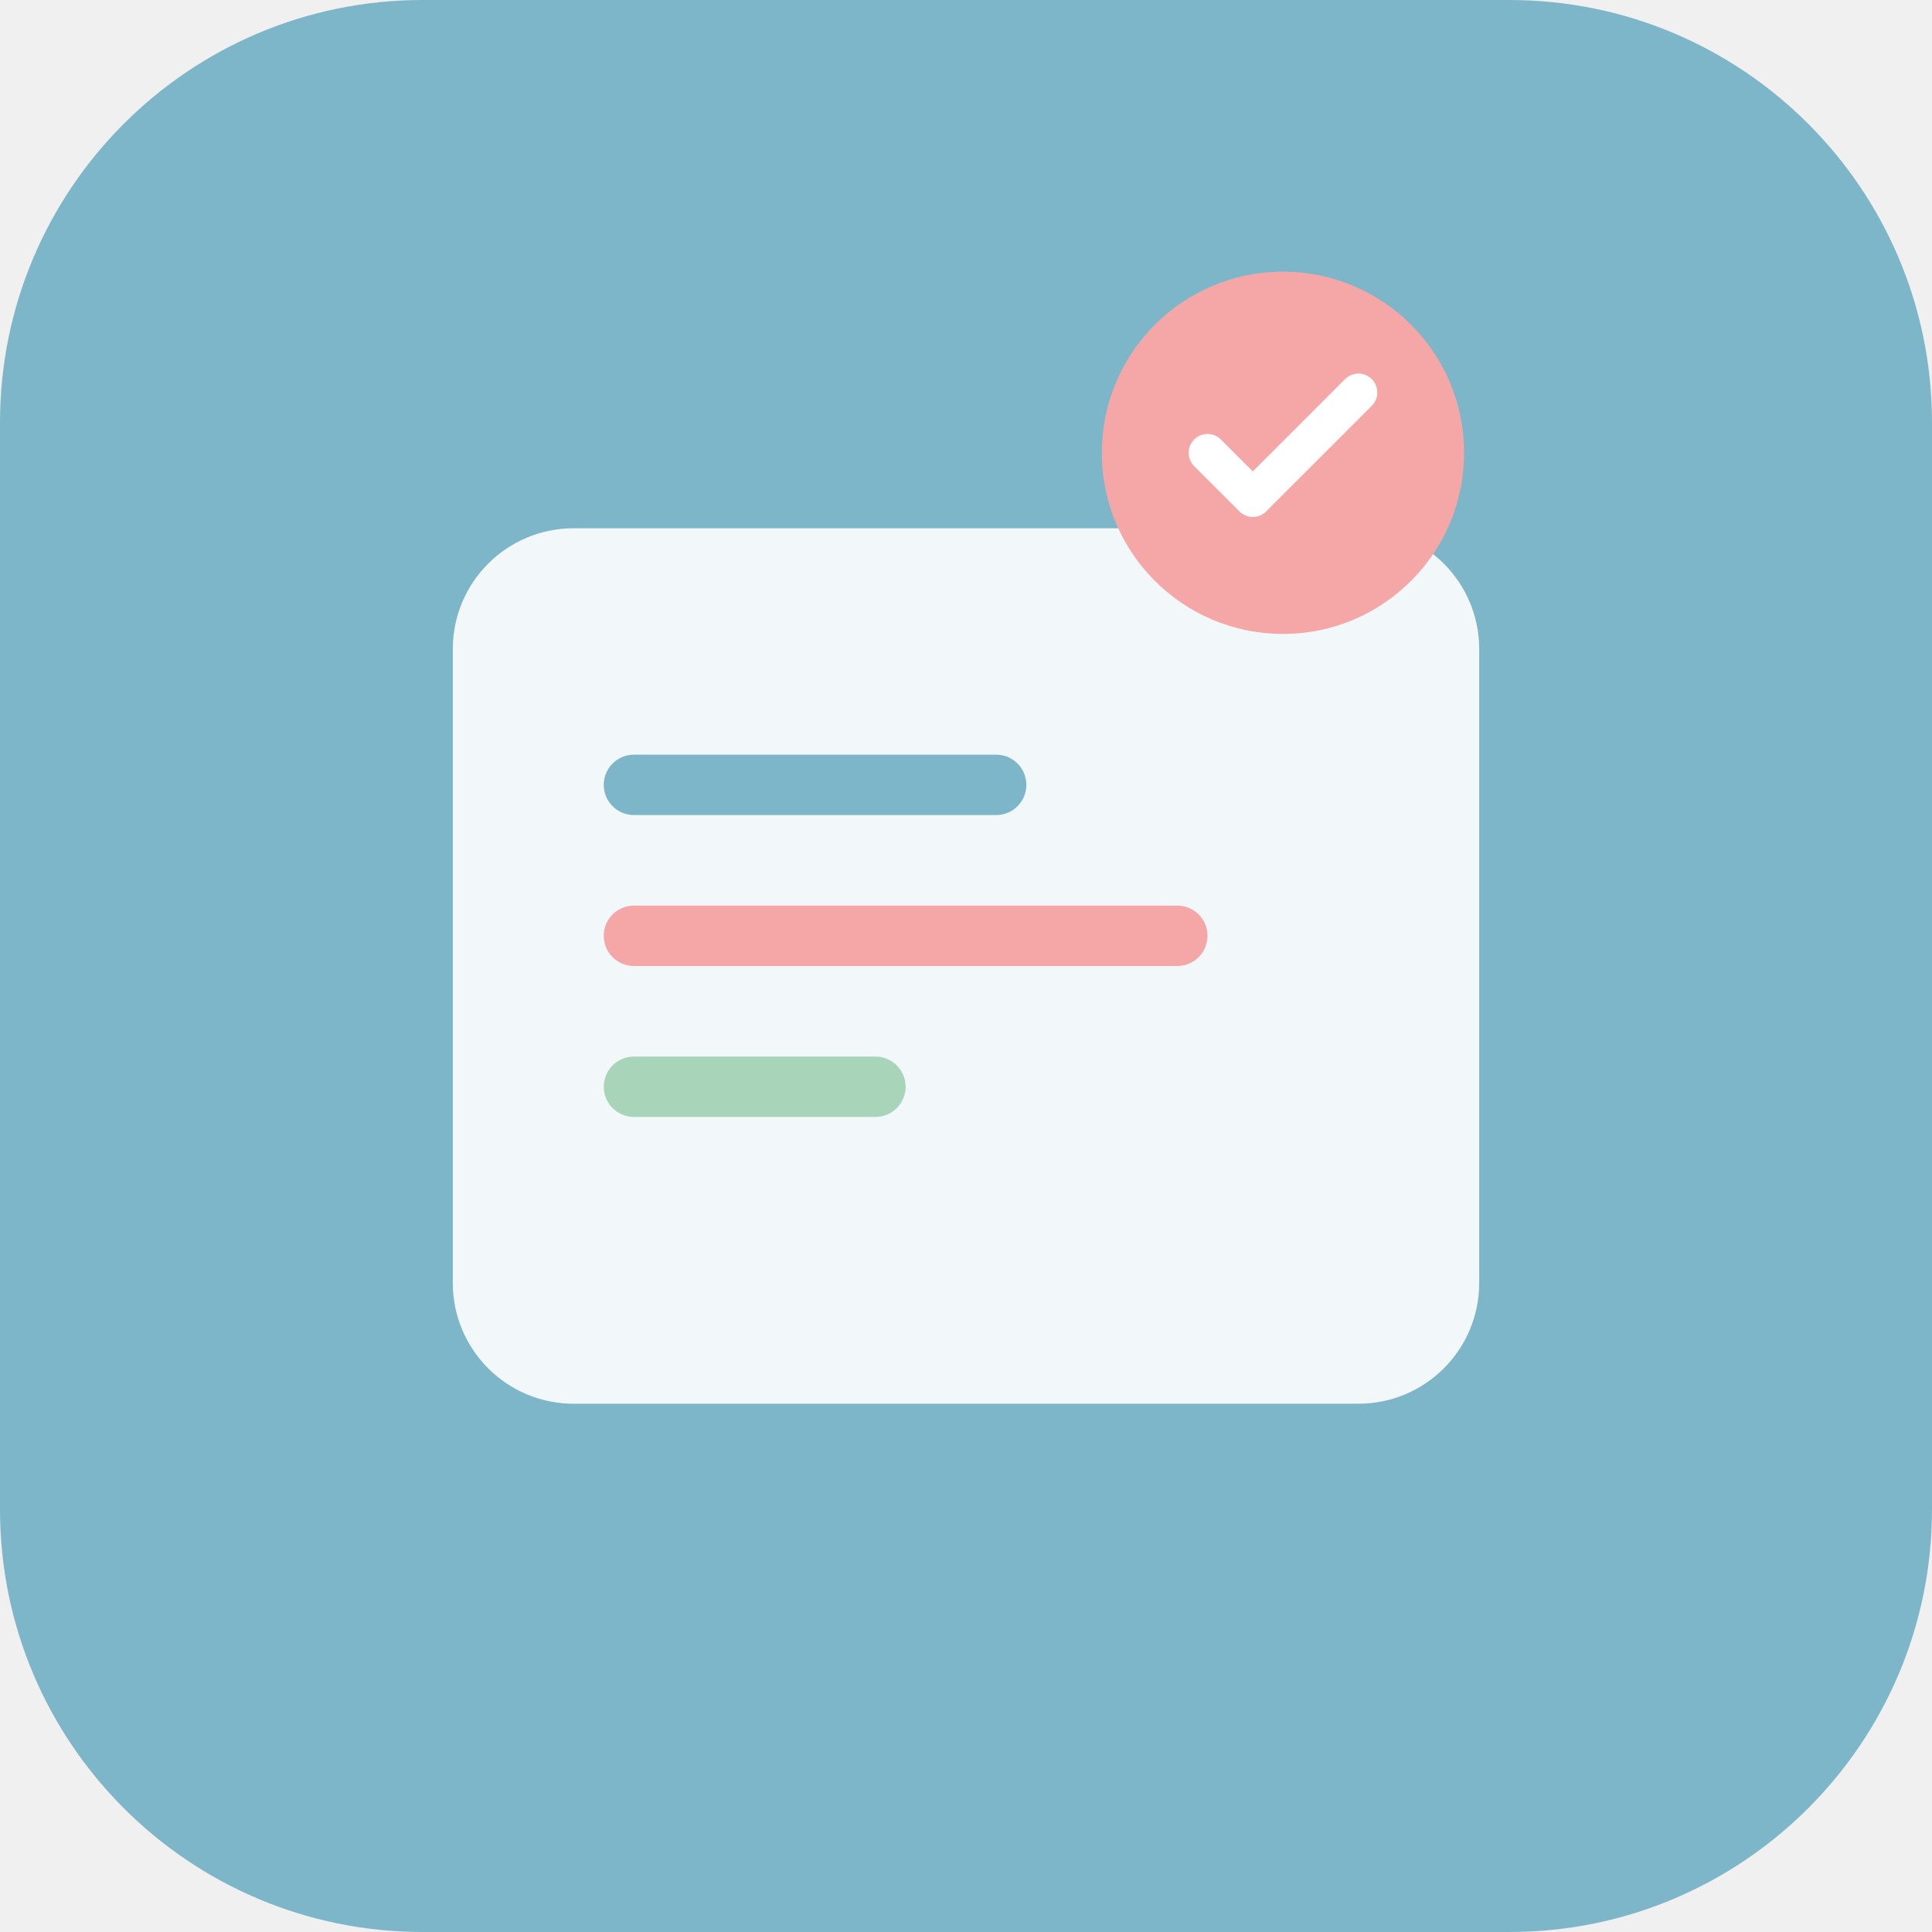
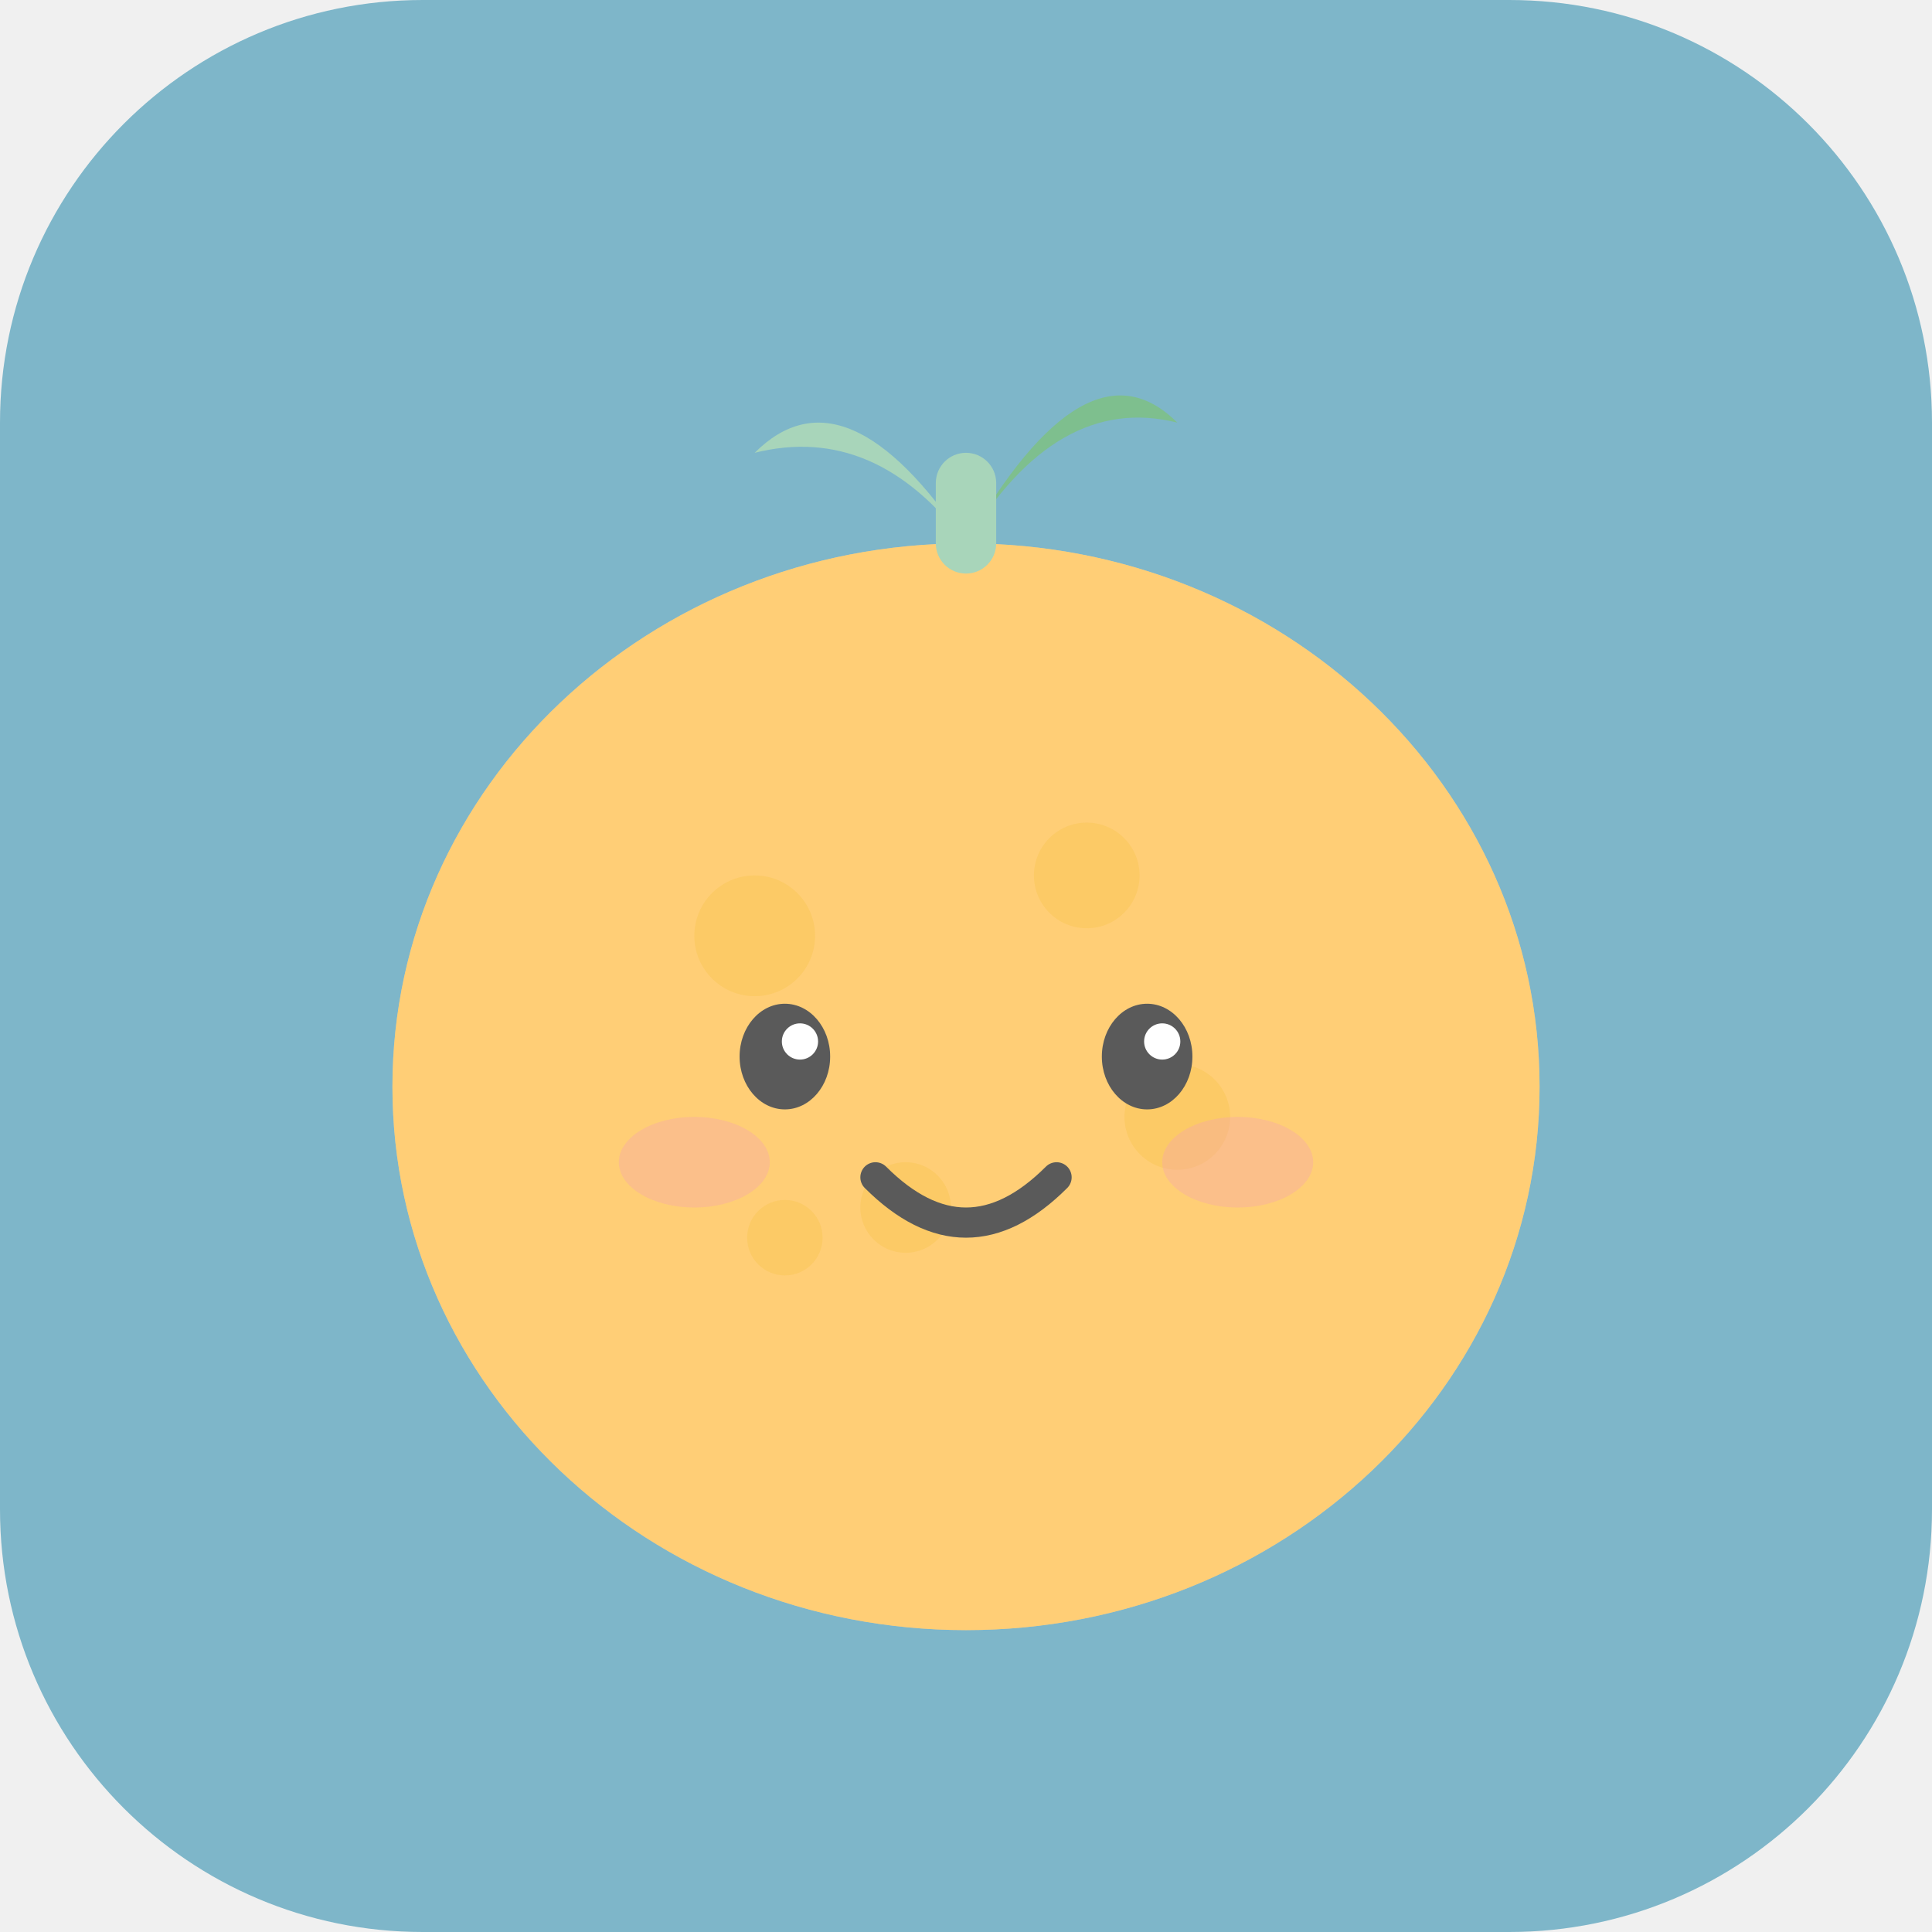
<svg xmlns="http://www.w3.org/2000/svg" viewBox="0 0 128 128" width="128" height="128">
  <rect width="128" height="128" rx="28" fill="#7EB6C9" />
-   <rect x="30" y="35" width="68" height="58" rx="8" fill="white" opacity="0.9" />
-   <rect x="40" y="50" width="28" height="4" rx="2" fill="#7EB6C9" />
-   <rect x="40" y="60" width="40" height="4" rx="2" fill="#F5A7A7" />
-   <rect x="40" y="70" width="20" height="4" rx="2" fill="#A8D5BA" />
-   <circle cx="85" cy="30" r="12" fill="#F5A7A7" />
-   <path d="M80 30 L83 33 L90 26" stroke="white" stroke-width="2.5" fill="none" stroke-linecap="round" stroke-linejoin="round" />
+   <ellipse cx="64" cy="72" rx="38" ry="36" fill="#FFD4A5" />
+   <ellipse cx="64" cy="72" rx="38" ry="36" fill="#FFC847" opacity="0.5" />
+   <circle cx="50" cy="62" r="4" fill="#F5C040" opacity="0.3" />
+   <circle cx="72" cy="58" r="3.5" fill="#F5C040" opacity="0.3" />
+   <circle cx="60" cy="80" r="3" fill="#F5C040" opacity="0.3" />
+   <circle cx="78" cy="74" r="3.5" fill="#F5C040" opacity="0.3" />
+   <circle cx="52" cy="82" r="2.5" fill="#F5C040" opacity="0.3" />
+   <path d="M64 36 Q58 28 50 30 Q56 24 64 36Z" fill="#A8D5BA" />
+   <path d="M64 36 Q70 26 78 28 Q72 22 64 36Z" fill="#7EBF8E" />
+   <rect x="62" y="30" width="4" height="8" rx="2" fill="#A8D5BA" />
+   <ellipse cx="52" cy="70" rx="3" ry="3.5" fill="#5A5A5A" />
+   <ellipse cx="76" cy="70" rx="3" ry="3.5" fill="#5A5A5A" />
+   <circle cx="53" cy="69" r="1.2" fill="white" />
+   <circle cx="77" cy="69" r="1.2" fill="white" />
+   <path d="M58 78 Q64 84 70 78" stroke="#5A5A5A" stroke-width="2" fill="none" stroke-linecap="round" />
+   <ellipse cx="46" cy="77" rx="5" ry="3" fill="#F5A7A7" opacity="0.4" />
+   <ellipse cx="82" cy="77" rx="5" ry="3" fill="#F5A7A7" opacity="0.4" />
</svg>
